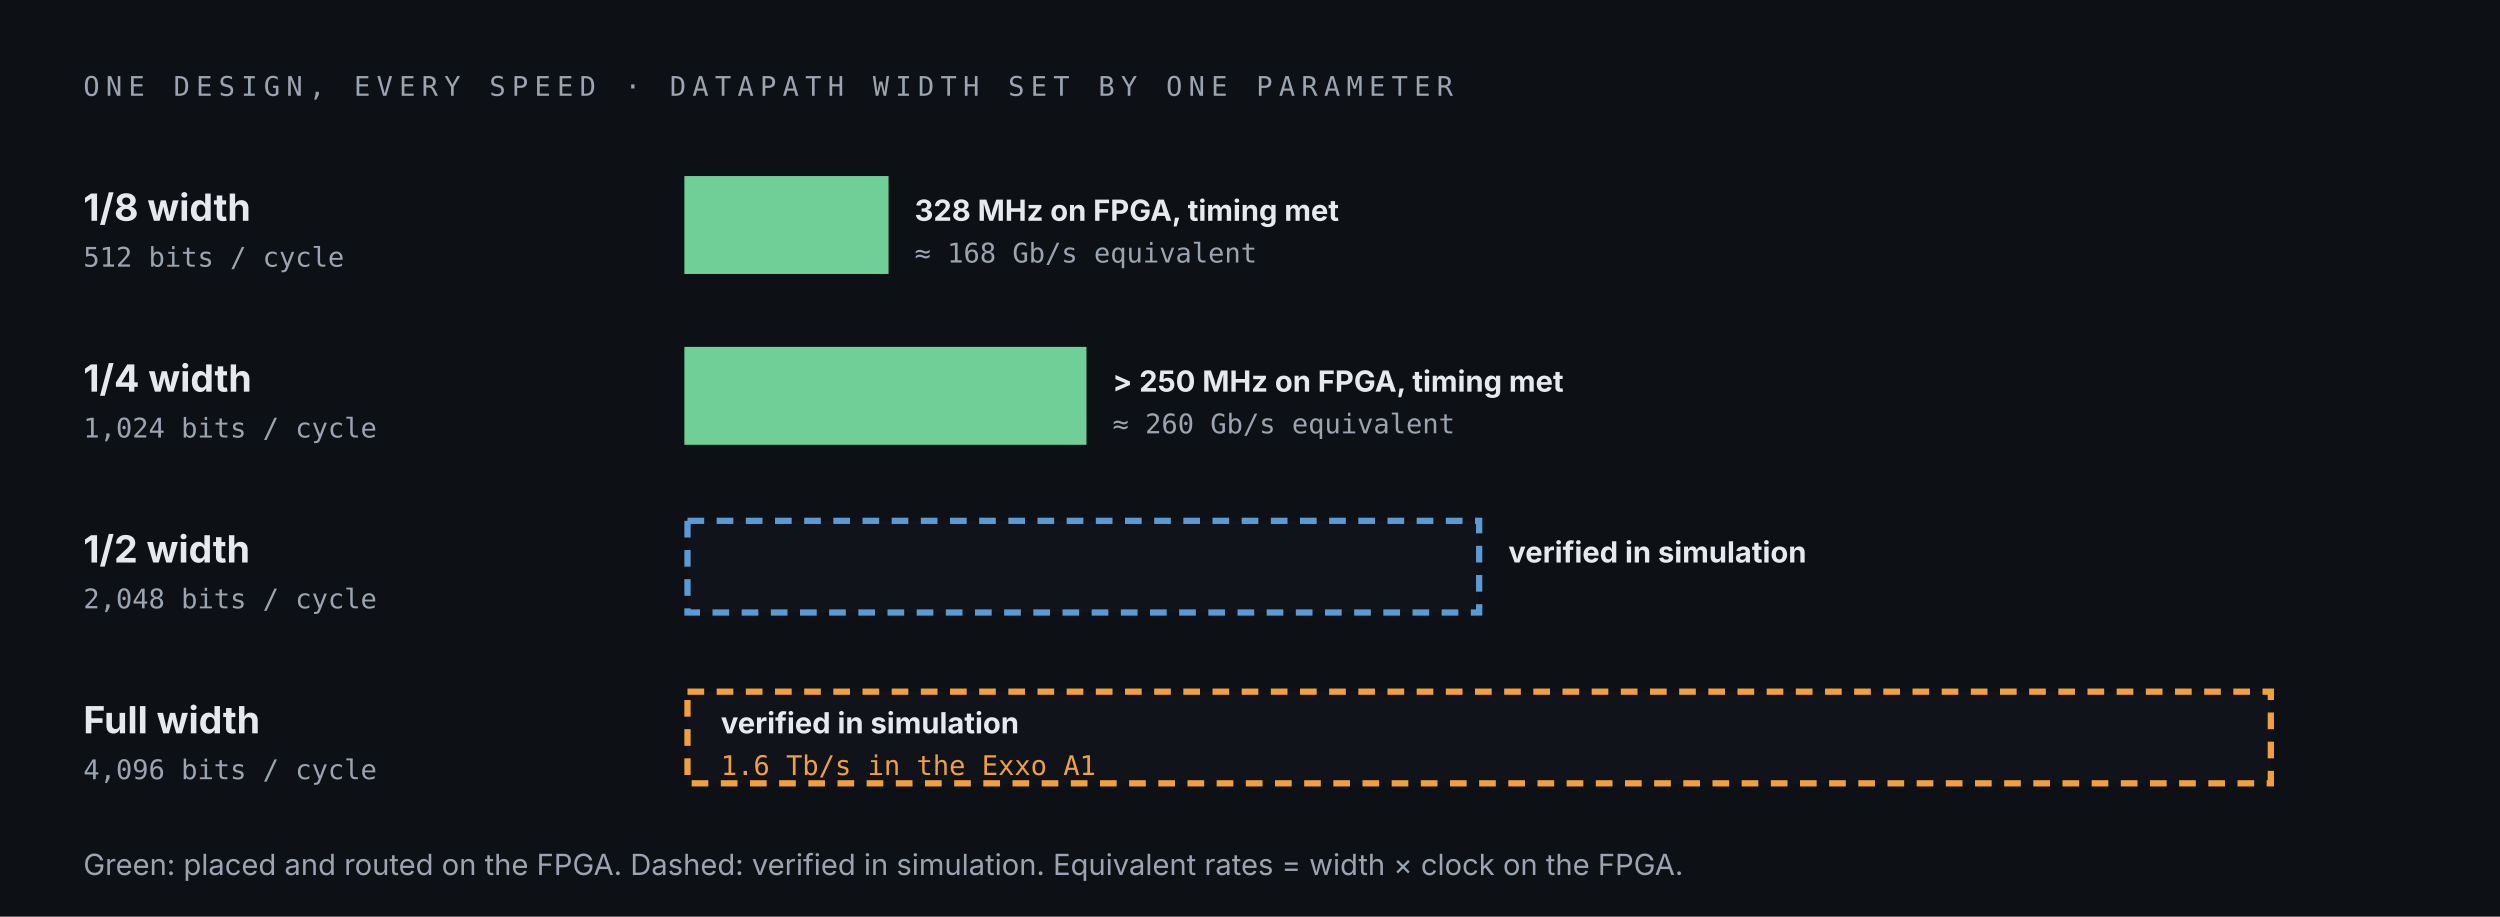
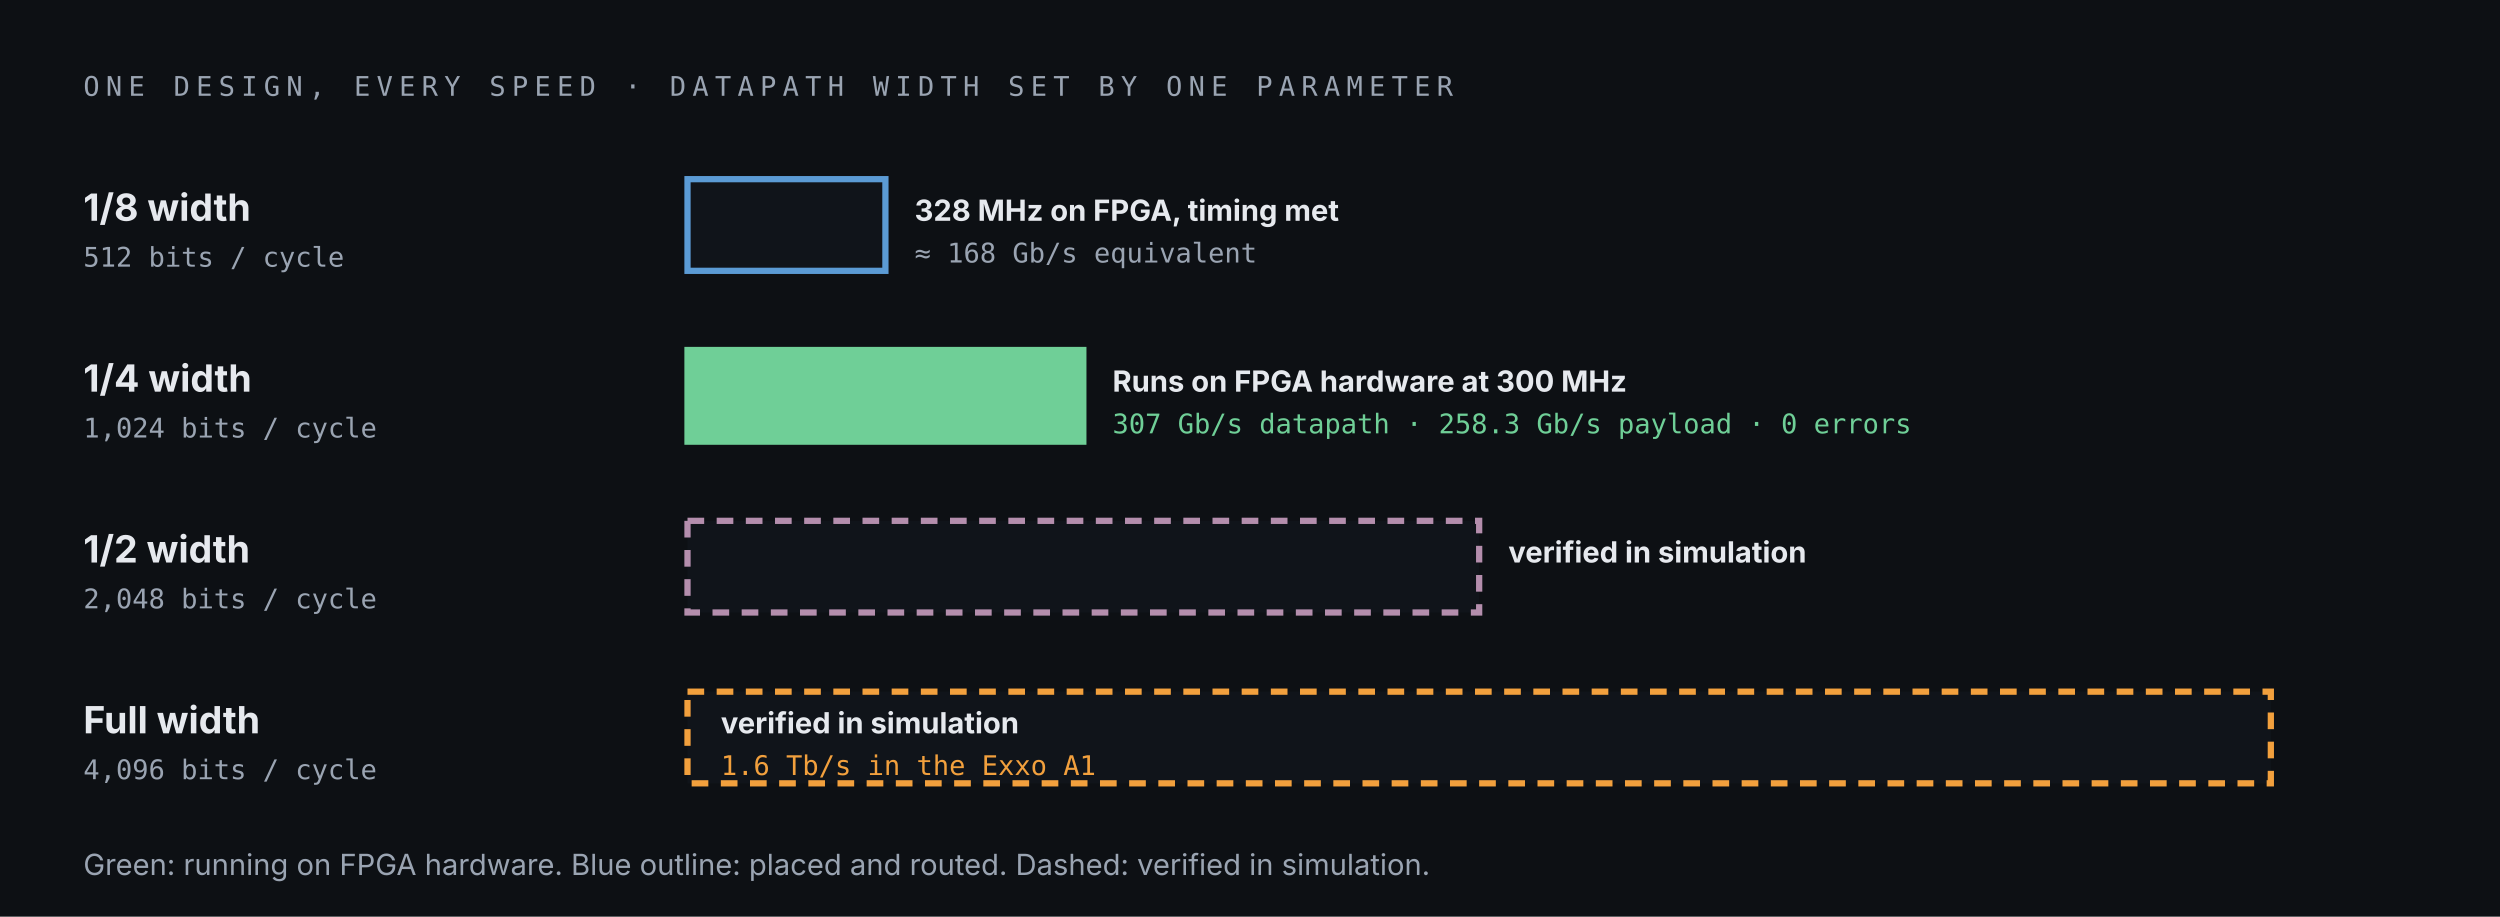
<svg xmlns="http://www.w3.org/2000/svg" viewBox="0 0 1200 440" width="1200" height="440" role="img">
  <rect width="1200" height="440" fill="#0d1014" />
  <text x="40" y="46" font-family="DejaVu Sans Mono, ui-monospace, Menlo, monospace" font-size="13" fill="#9aa4b2" text-anchor="start" font-weight="400" letter-spacing="3">ONE DESIGN, EVERY SPEED · DATAPATH WIDTH SET BY ONE PARAMETER</text>
  <text x="40" y="106" font-family="Inter, system-ui, -apple-system, Segoe UI, Roboto, sans-serif" font-size="18" fill="#e6e9ee" text-anchor="start" font-weight="700" letter-spacing="0">1/8 width</text>
  <text x="40" y="128" font-family="DejaVu Sans Mono, ui-monospace, Menlo, monospace" font-size="13" fill="#9aa4b2" text-anchor="start" font-weight="400" letter-spacing="0">512 bits / cycle</text>
-   <rect x="330" y="86" width="95" height="44" fill="#6fcf97" stroke="#6fcf97" stroke-width="3" />
+   <rect x="330" y="86" width="95" height="44" fill="#10141a" stroke="#5b9bd5" stroke-width="3" />
  <text x="439" y="106" font-family="Inter, system-ui, -apple-system, Segoe UI, Roboto, sans-serif" font-size="14" fill="#e6e9ee" text-anchor="start" font-weight="700" letter-spacing="0">328 MHz on FPGA, timing met</text>
  <text x="439" y="126" font-family="DejaVu Sans Mono, ui-monospace, Menlo, monospace" font-size="13" fill="#9aa4b2" text-anchor="start" font-weight="400" letter-spacing="0">≈ 168 Gb/s equivalent</text>
  <text x="40" y="188" font-family="Inter, system-ui, -apple-system, Segoe UI, Roboto, sans-serif" font-size="18" fill="#e6e9ee" text-anchor="start" font-weight="700" letter-spacing="0">1/4 width</text>
  <text x="40" y="210" font-family="DejaVu Sans Mono, ui-monospace, Menlo, monospace" font-size="13" fill="#9aa4b2" text-anchor="start" font-weight="400" letter-spacing="0">1,024 bits / cycle</text>
  <rect x="330" y="168" width="190" height="44" fill="#6fcf97" stroke="#6fcf97" stroke-width="3" />
-   <text x="534" y="188" font-family="Inter, system-ui, -apple-system, Segoe UI, Roboto, sans-serif" font-size="14" fill="#e6e9ee" text-anchor="start" font-weight="700" letter-spacing="0">&gt; 250 MHz on FPGA, timing met</text>
-   <text x="534" y="208" font-family="DejaVu Sans Mono, ui-monospace, Menlo, monospace" font-size="13" fill="#9aa4b2" text-anchor="start" font-weight="400" letter-spacing="0">≈ 260 Gb/s equivalent</text>
+   <text x="534" y="188" font-family="Inter, system-ui, -apple-system, Segoe UI, Roboto, sans-serif" font-size="14" fill="#e6e9ee" text-anchor="start" font-weight="700" letter-spacing="0">Runs on FPGA hardware at 300 MHz</text>
+   <text x="534" y="208" font-family="DejaVu Sans Mono, ui-monospace, Menlo, monospace" font-size="13" fill="#6fcf97" text-anchor="start" font-weight="400" letter-spacing="0">307 Gb/s datapath · 258.3 Gb/s payload · 0 errors</text>
  <text x="40" y="270" font-family="Inter, system-ui, -apple-system, Segoe UI, Roboto, sans-serif" font-size="18" fill="#e6e9ee" text-anchor="start" font-weight="700" letter-spacing="0">1/2 width</text>
  <text x="40" y="292" font-family="DejaVu Sans Mono, ui-monospace, Menlo, monospace" font-size="13" fill="#9aa4b2" text-anchor="start" font-weight="400" letter-spacing="0">2,048 bits / cycle</text>
-   <rect x="330" y="250" width="380" height="44" fill="#10141a" stroke="#5b9bd5" stroke-width="3" stroke-dasharray="8 6" />
+   <rect x="330" y="250" width="380" height="44" fill="#10141a" stroke="#b48ead" stroke-width="3" stroke-dasharray="8 6" />
  <text x="724" y="270" font-family="Inter, system-ui, -apple-system, Segoe UI, Roboto, sans-serif" font-size="14" fill="#e6e9ee" text-anchor="start" font-weight="700" letter-spacing="0">verified in simulation</text>
  <text x="40" y="352" font-family="Inter, system-ui, -apple-system, Segoe UI, Roboto, sans-serif" font-size="18" fill="#e6e9ee" text-anchor="start" font-weight="700" letter-spacing="0">Full width</text>
  <text x="40" y="374" font-family="DejaVu Sans Mono, ui-monospace, Menlo, monospace" font-size="13" fill="#9aa4b2" text-anchor="start" font-weight="400" letter-spacing="0">4,096 bits / cycle</text>
  <rect x="330" y="332" width="760" height="44" fill="#10141a" stroke="#f2a03d" stroke-width="3" stroke-dasharray="8 6" />
  <text x="346" y="352" font-family="Inter, system-ui, -apple-system, Segoe UI, Roboto, sans-serif" font-size="14" fill="#e6e9ee" text-anchor="start" font-weight="700" letter-spacing="0">verified in simulation</text>
  <text x="346" y="372" font-family="DejaVu Sans Mono, ui-monospace, Menlo, monospace" font-size="13" fill="#f2a03d" text-anchor="start" font-weight="400" letter-spacing="0">1.6 Tb/s in the Exxo A1</text>
-   <text x="40" y="420" font-family="Inter, system-ui, -apple-system, Segoe UI, Roboto, sans-serif" font-size="14" fill="#9aa4b2" text-anchor="start" font-weight="400" letter-spacing="0">Green: placed and routed on the FPGA. Dashed: verified in simulation. Equivalent rates = width × clock on the FPGA.</text>
+   <text x="40" y="420" font-family="Inter, system-ui, -apple-system, Segoe UI, Roboto, sans-serif" font-size="14" fill="#9aa4b2" text-anchor="start" font-weight="400" letter-spacing="0">Green: running on FPGA hardware. Blue outline: placed and routed. Dashed: verified in simulation.</text>
</svg>
